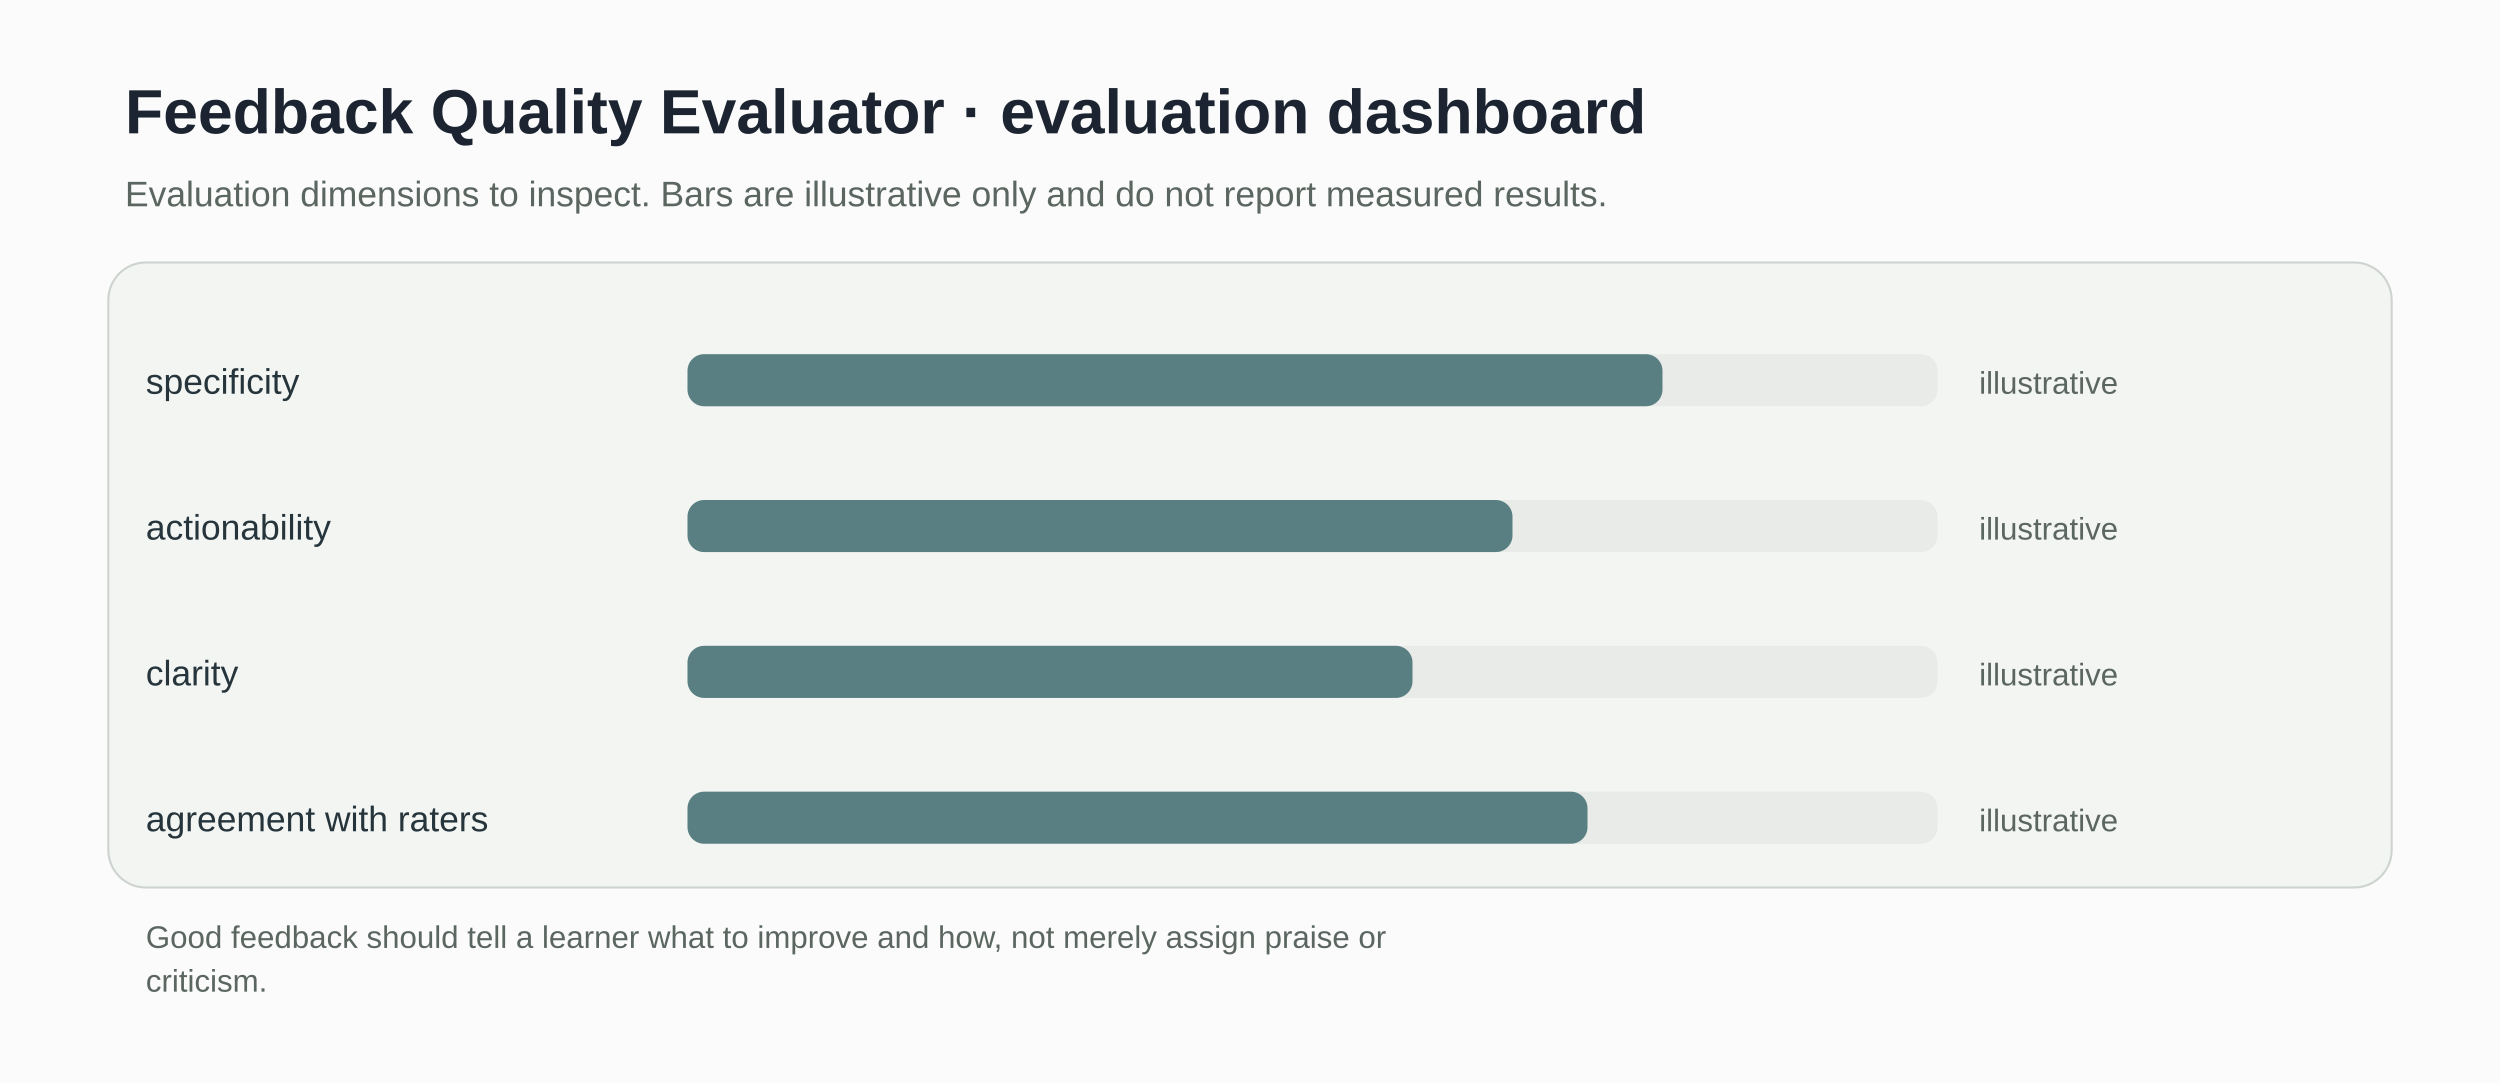
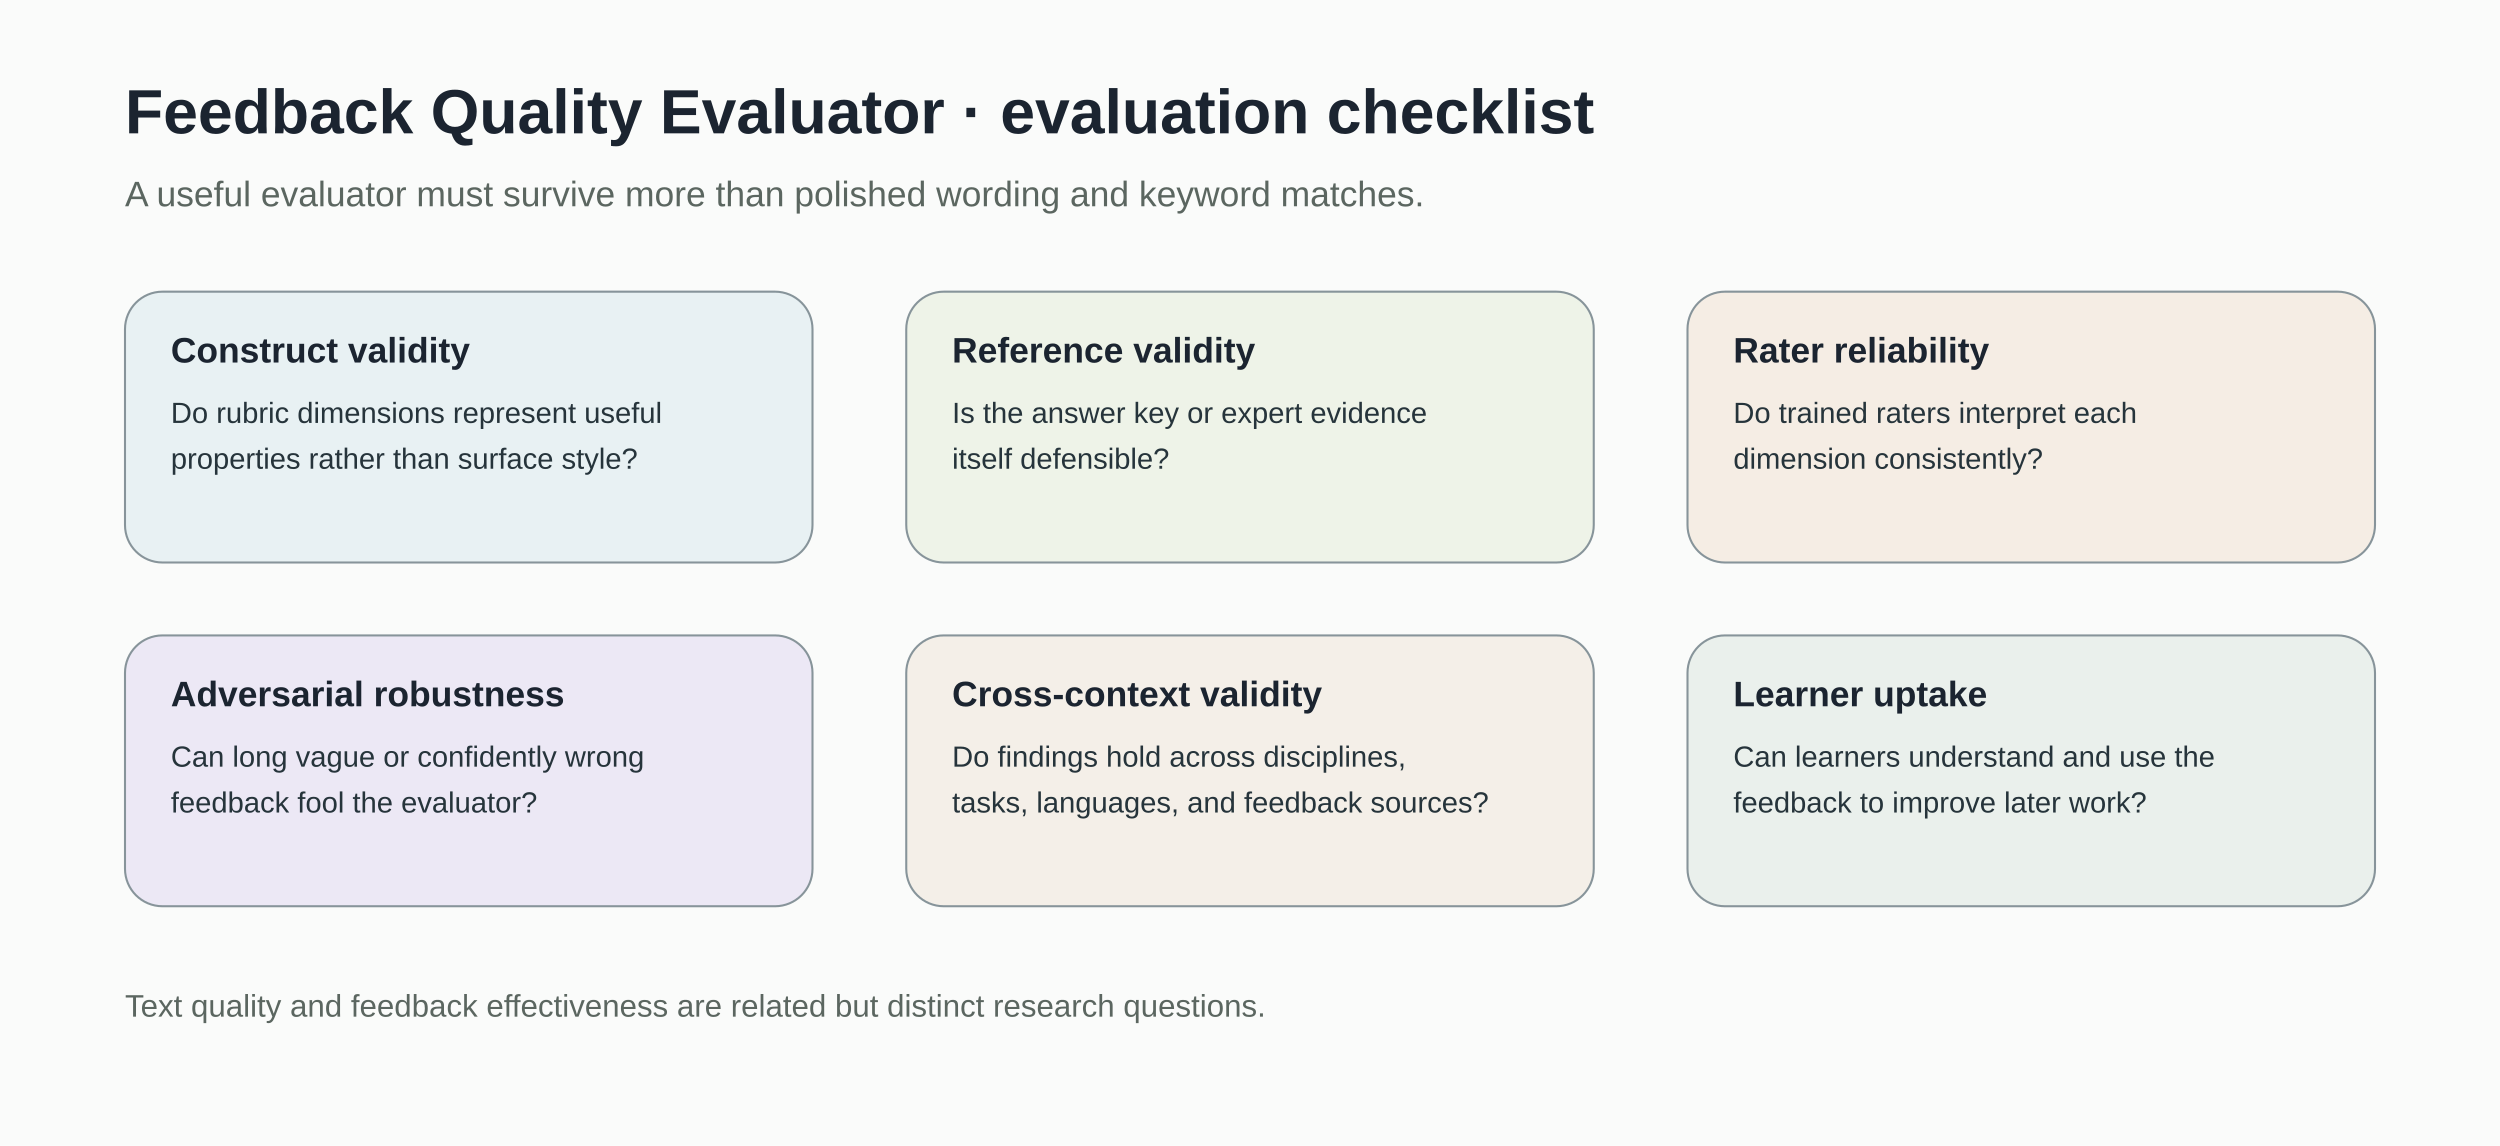
- <svg xmlns="http://www.w3.org/2000/svg" width="1200" height="520" viewBox="0 0 1200 520">
+ <svg xmlns="http://www.w3.org/2000/svg" width="1200" height="550" viewBox="0 0 1200 550" role="img" aria-labelledby="title desc">
  <rect width="100%" height="100%" fill="#FAFBFA" />
-   <text x="60" y="64" font-family="Arial, sans-serif" font-size="30" font-weight="700" fill="#1B2430">Feedback Quality Evaluator · evaluation dashboard</text>
-   <text x="60" y="99" font-family="Arial, sans-serif" font-size="17" fill="#5B6660">Evaluation dimensions to inspect. Bars are illustrative only and do not report measured results.</text>
-   <rect x="52" y="126" width="1096" height="300" rx="18" fill="#F3F5F3" stroke="#CDD3CF" />
-   <text x="70" y="189" font-family="Arial, sans-serif" font-size="17" fill="#26343B">specificity</text>
-   <rect x="330" y="170" width="600" height="25" rx="8" fill="#E8EBE8" />
-   <rect x="330" y="170" width="468" height="25" rx="8" fill="#5A7F82" />
-   <text x="950" y="189" font-family="Arial, sans-serif" font-size="15" fill="#5B6660">illustrative</text>
-   <text x="70" y="259" font-family="Arial, sans-serif" font-size="17" fill="#26343B">actionability</text>
-   <rect x="330" y="240" width="600" height="25" rx="8" fill="#E8EBE8" />
-   <rect x="330" y="240" width="396" height="25" rx="8" fill="#5A7F82" />
-   <text x="950" y="259" font-family="Arial, sans-serif" font-size="15" fill="#5B6660">illustrative</text>
-   <text x="70" y="329" font-family="Arial, sans-serif" font-size="17" fill="#26343B">clarity</text>
-   <rect x="330" y="310" width="600" height="25" rx="8" fill="#E8EBE8" />
-   <rect x="330" y="310" width="348" height="25" rx="8" fill="#5A7F82" />
-   <text x="950" y="329" font-family="Arial, sans-serif" font-size="15" fill="#5B6660">illustrative</text>
-   <text x="70" y="399" font-family="Arial, sans-serif" font-size="17" fill="#26343B">agreement with raters</text>
-   <rect x="330" y="380" width="600" height="25" rx="8" fill="#E8EBE8" />
-   <rect x="330" y="380" width="432" height="25" rx="8" fill="#5A7F82" />
-   <text x="950" y="399" font-family="Arial, sans-serif" font-size="15" fill="#5B6660">illustrative</text>
-   <text x="70" y="455" font-family="Arial, sans-serif" font-size="15" fill="#5B6660">Good feedback should tell a learner what to improve and how, not merely assign praise or</text>
-   <text x="70" y="476" font-family="Arial, sans-serif" font-size="15" fill="#5B6660">criticism.</text>
+   <text x="60" y="64" font-family="Arial, sans-serif" font-size="30" font-weight="700" fill="#1B2430">Feedback Quality Evaluator · evaluation checklist</text>
+   <text x="60" y="99" font-family="Arial, sans-serif" font-size="17" fill="#5B6660">A useful evaluator must survive more than polished wording and keyword matches.</text>
+   <rect x="60" y="140" width="330" height="130" rx="18" fill="#E8F1F3" stroke="#87949A" />
+   <text x="82" y="174" font-family="Arial" font-size="17" font-weight="700" fill="#1B2430">Construct validity</text>
+   <text x="82" y="203" font-family="Arial" font-size="14" fill="#26343B">Do rubric dimensions represent useful</text>
+   <text x="82" y="225" font-family="Arial" font-size="14" fill="#26343B">properties rather than surface style?</text>
+   <rect x="435" y="140" width="330" height="130" rx="18" fill="#EEF3E8" stroke="#87949A" />
+   <text x="457" y="174" font-family="Arial" font-size="17" font-weight="700" fill="#1B2430">Reference validity</text>
+   <text x="457" y="203" font-family="Arial" font-size="14" fill="#26343B">Is the answer key or expert evidence</text>
+   <text x="457" y="225" font-family="Arial" font-size="14" fill="#26343B">itself defensible?</text>
+   <rect x="810" y="140" width="330" height="130" rx="18" fill="#F5EDE4" stroke="#87949A" />
+   <text x="832" y="174" font-family="Arial" font-size="17" font-weight="700" fill="#1B2430">Rater reliability</text>
+   <text x="832" y="203" font-family="Arial" font-size="14" fill="#26343B">Do trained raters interpret each</text>
+   <text x="832" y="225" font-family="Arial" font-size="14" fill="#26343B">dimension consistently?</text>
+   <rect x="60" y="305" width="330" height="130" rx="18" fill="#ECE8F5" stroke="#87949A" />
+   <text x="82" y="339" font-family="Arial" font-size="17" font-weight="700" fill="#1B2430">Adversarial robustness</text>
+   <text x="82" y="368" font-family="Arial" font-size="14" fill="#26343B">Can long vague or confidently wrong</text>
+   <text x="82" y="390" font-family="Arial" font-size="14" fill="#26343B">feedback fool the evaluator?</text>
+   <rect x="435" y="305" width="330" height="130" rx="18" fill="#F4EFE8" stroke="#87949A" />
+   <text x="457" y="339" font-family="Arial" font-size="17" font-weight="700" fill="#1B2430">Cross-context validity</text>
+   <text x="457" y="368" font-family="Arial" font-size="14" fill="#26343B">Do findings hold across disciplines,</text>
+   <text x="457" y="390" font-family="Arial" font-size="14" fill="#26343B">tasks, languages, and feedback sources?</text>
+   <rect x="810" y="305" width="330" height="130" rx="18" fill="#EAF0EC" stroke="#87949A" />
+   <text x="832" y="339" font-family="Arial" font-size="17" font-weight="700" fill="#1B2430">Learner uptake</text>
+   <text x="832" y="368" font-family="Arial" font-size="14" fill="#26343B">Can learners understand and use the</text>
+   <text x="832" y="390" font-family="Arial" font-size="14" fill="#26343B">feedback to improve later work?</text>
+   <text x="60" y="488" font-family="Arial" font-size="15" fill="#5B6660">Text quality and feedback effectiveness are related but distinct research questions.</text>
</svg>
